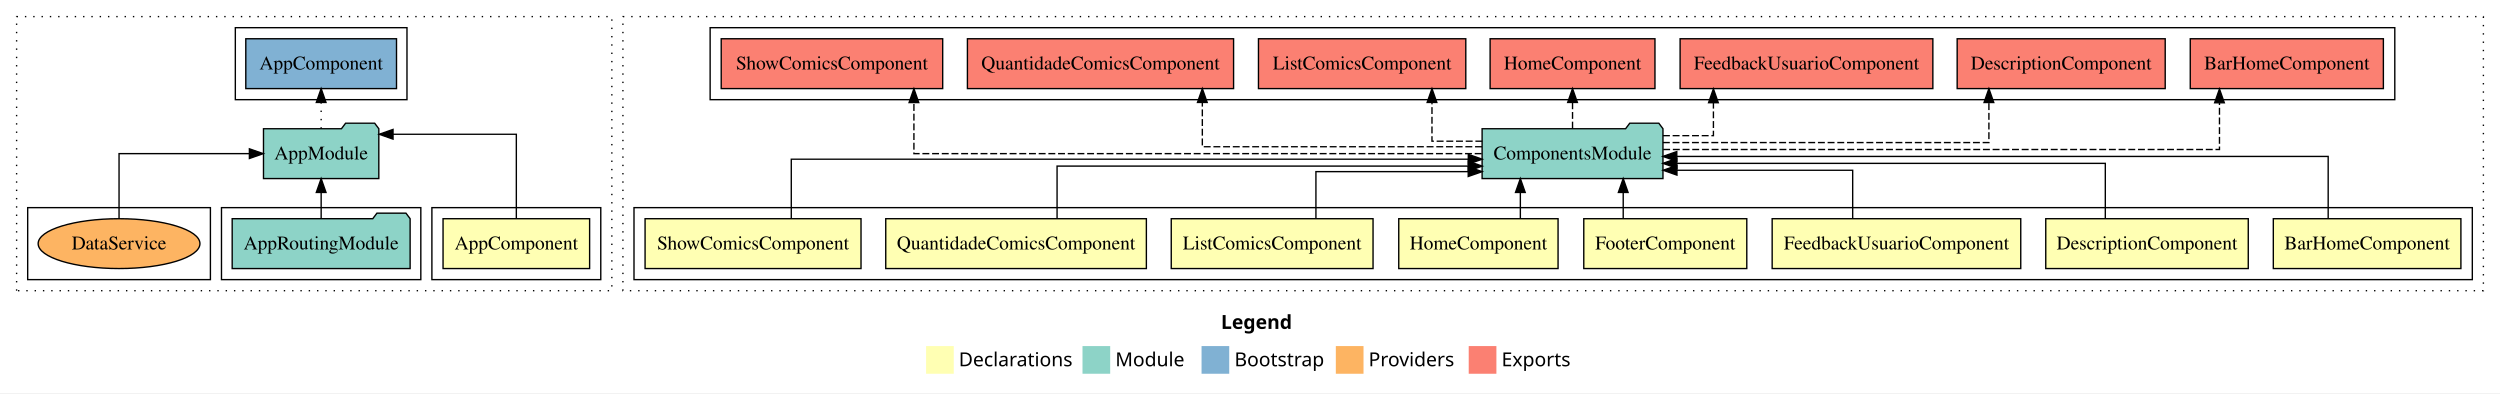
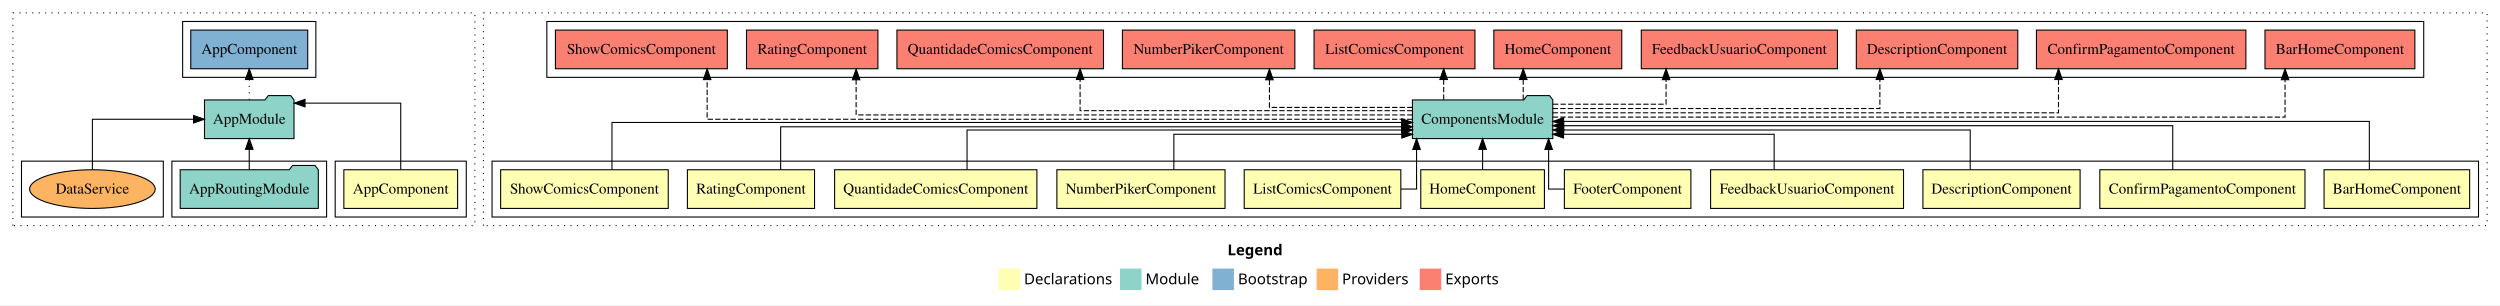
- <svg xmlns="http://www.w3.org/2000/svg" width="1806pt" height="284pt" viewBox="0.00 0.00 1806.00 284.00">
+ <svg xmlns="http://www.w3.org/2000/svg" width="2327pt" height="284pt" viewBox="0.00 0.00 2327.00 284.00">
  <g id="graph0" class="graph" transform="scale(1 1) rotate(0) translate(4 280)">
-     <polygon fill="#ffffff" stroke="transparent" points="-4,4 -4,-280 1802,-280 1802,4 -4,4" />
-     <text text-anchor="start" x="878.009" y="-42.4" font-family="sans-serif" font-weight="bold" font-size="14.00" fill="#000000">Legend</text>
-     <polygon fill="#ffffb3" stroke="transparent" points="665,-10 665,-30 685,-30 685,-10 665,-10" />
-     <text text-anchor="start" x="688.629" y="-15.4" font-family="sans-serif" font-size="14.00" fill="#000000">  Declarations</text>
-     <polygon fill="#8dd3c7" stroke="transparent" points="778,-10 778,-30 798,-30 798,-10 778,-10" />
-     <text text-anchor="start" x="801.725" y="-15.4" font-family="sans-serif" font-size="14.00" fill="#000000">  Module</text>
-     <polygon fill="#80b1d3" stroke="transparent" points="864,-10 864,-30 884,-30 884,-10 864,-10" />
-     <text text-anchor="start" x="887.781" y="-15.4" font-family="sans-serif" font-size="14.00" fill="#000000">  Bootstrap</text>
-     <polygon fill="#fdb462" stroke="transparent" points="961,-10 961,-30 981,-30 981,-10 961,-10" />
-     <text text-anchor="start" x="984.673" y="-15.4" font-family="sans-serif" font-size="14.00" fill="#000000">  Providers</text>
-     <polygon fill="#fb8072" stroke="transparent" points="1057,-10 1057,-30 1077,-30 1077,-10 1057,-10" />
-     <text text-anchor="start" x="1080.726" y="-15.4" font-family="sans-serif" font-size="14.00" fill="#000000">  Exports</text>
+     <polygon fill="#ffffff" stroke="transparent" points="-4,4 -4,-280 2323,-280 2323,4 -4,4" />
+     <text text-anchor="start" x="1138.509" y="-42.4" font-family="sans-serif" font-weight="bold" font-size="14.00" fill="#000000">Legend</text>
+     <polygon fill="#ffffb3" stroke="transparent" points="925.5,-10 925.5,-30 945.5,-30 945.5,-10 925.5,-10" />
+     <text text-anchor="start" x="949.129" y="-15.4" font-family="sans-serif" font-size="14.00" fill="#000000">  Declarations</text>
+     <polygon fill="#8dd3c7" stroke="transparent" points="1038.5,-10 1038.5,-30 1058.5,-30 1058.5,-10 1038.5,-10" />
+     <text text-anchor="start" x="1062.225" y="-15.4" font-family="sans-serif" font-size="14.00" fill="#000000">  Module</text>
+     <polygon fill="#80b1d3" stroke="transparent" points="1124.5,-10 1124.5,-30 1144.5,-30 1144.5,-10 1124.5,-10" />
+     <text text-anchor="start" x="1148.281" y="-15.4" font-family="sans-serif" font-size="14.00" fill="#000000">  Bootstrap</text>
+     <polygon fill="#fdb462" stroke="transparent" points="1221.5,-10 1221.5,-30 1241.5,-30 1241.5,-10 1221.5,-10" />
+     <text text-anchor="start" x="1245.173" y="-15.4" font-family="sans-serif" font-size="14.00" fill="#000000">  Providers</text>
+     <polygon fill="#fb8072" stroke="transparent" points="1317.5,-10 1317.5,-30 1337.5,-30 1337.5,-10 1317.5,-10" />
+     <text text-anchor="start" x="1341.226" y="-15.4" font-family="sans-serif" font-size="14.00" fill="#000000">  Exports</text>
    <g id="clust1" class="cluster">
      <polygon fill="none" stroke="#000000" stroke-dasharray="1,5" points="8,-70 8,-268 438,-268 438,-70 8,-70" />
    </g>
    <g id="clust2" class="cluster">
      <polygon fill="none" stroke="#000000" points="308,-78 308,-130 430,-130 430,-78 308,-78" />
    </g>
    <g id="clust4" class="cluster">
      <polygon fill="none" stroke="#000000" points="156,-78 156,-130 300,-130 300,-78 156,-78" />
    </g>
    <g id="clust6" class="cluster">
      <polygon fill="none" stroke="#000000" points="166,-208 166,-260 290,-260 290,-208 166,-208" />
    </g>
    <g id="clust7" class="cluster">
      <polygon fill="none" stroke="#000000" points="16,-78 16,-130 148,-130 148,-78 16,-78" />
    </g>
    <g id="clust14" class="cluster">
-       <polygon fill="none" stroke="#000000" stroke-dasharray="1,5" points="446,-70 446,-268 1790,-268 1790,-70 446,-70" />
+       <polygon fill="none" stroke="#000000" stroke-dasharray="1,5" points="446,-70 446,-268 2311,-268 2311,-70 446,-70" />
    </g>
    <g id="clust15" class="cluster">
-       <polygon fill="none" stroke="#000000" points="454,-78 454,-130 1782,-130 1782,-78 454,-78" />
-     </g>
-     <g id="clust25" class="cluster">
-       <polygon fill="none" stroke="#000000" points="509,-208 509,-260 1726,-260 1726,-208 509,-208" />
+       <polygon fill="none" stroke="#000000" points="454,-78 454,-130 2303,-130 2303,-78 454,-78" />
+     </g>
+     <g id="clust28" class="cluster">
+       <polygon fill="none" stroke="#000000" points="505,-208 505,-260 2252,-260 2252,-208 505,-208" />
    </g>
    <g id="node1" class="node">
      <polygon fill="#ffffb3" stroke="#000000" points="421.94,-122 316.06,-122 316.06,-86 421.94,-86 421.94,-122" />
      <text text-anchor="middle" x="369" y="-99.8" font-family="Times,serif" font-size="14.00" fill="#000000">AppComponent</text>
    </g>
    <g id="node2" class="node">
      <polygon fill="#8dd3c7" stroke="#000000" points="269.657,-187 266.657,-191 245.657,-191 242.657,-187 186.343,-187 186.343,-151 269.657,-151 269.657,-187" />
      <text text-anchor="middle" x="228" y="-164.8" font-family="Times,serif" font-size="14.00" fill="#000000">AppModule</text>
    </g>
    <g id="edge1" class="edge">
-       <path fill="none" stroke="#000000" d="M369,-122.323C369,-145.66 369,-183 369,-183 369,-183 279.923,-183 279.923,-183" />
-       <polygon fill="#000000" stroke="#000000" points="279.923,-179.5 269.923,-183 279.923,-186.5 279.923,-179.5" />
+       <path fill="none" stroke="#000000" d="M369,-122.153C369,-145.757 369,-184 369,-184 369,-184 279.923,-184 279.923,-184" />
+       <polygon fill="#000000" stroke="#000000" points="279.923,-180.5 269.923,-184 279.923,-187.5 279.923,-180.5" />
    </g>
    <g id="node4" class="node">
      <polygon fill="#80b1d3" stroke="#000000" points="282.439,-252 173.561,-252 173.561,-216 282.439,-216 282.439,-252" />
      <text text-anchor="middle" x="228" y="-229.8" font-family="Times,serif" font-size="14.00" fill="#000000">AppComponent </text>
    </g>
    <g id="edge3" class="edge">
      <path fill="none" stroke="#000000" stroke-dasharray="1,5" d="M228,-187.106C228,-187.106 228,-205.991 228,-205.991" />
      <polygon fill="#000000" stroke="#000000" points="224.5,-205.991 228,-215.991 231.5,-205.991 224.5,-205.991" />
    </g>
    <g id="node3" class="node">
      <polygon fill="#8dd3c7" stroke="#000000" points="292.274,-122 289.274,-126 268.274,-126 265.274,-122 163.726,-122 163.726,-86 292.274,-86 292.274,-122" />
      <text text-anchor="middle" x="228" y="-99.8" font-family="Times,serif" font-size="14.00" fill="#000000">AppRoutingModule</text>
    </g>
    <g id="edge2" class="edge">
      <path fill="none" stroke="#000000" d="M228,-122.106C228,-122.106 228,-140.991 228,-140.991" />
      <polygon fill="#000000" stroke="#000000" points="224.5,-140.991 228,-150.991 231.5,-140.991 224.5,-140.991" />
    </g>
    <g id="node5" class="node">
      <ellipse fill="#fdb462" stroke="#000000" cx="82" cy="-104" rx="58.441" ry="18" />
      <text text-anchor="middle" x="82" y="-99.8" font-family="Times,serif" font-size="14.00" fill="#000000">DataService</text>
    </g>
    <g id="edge4" class="edge">
      <path fill="none" stroke="#000000" d="M82,-122.106C82,-141.339 82,-169 82,-169 82,-169 176.162,-169 176.162,-169" />
      <polygon fill="#000000" stroke="#000000" points="176.162,-172.5 186.162,-169 176.162,-165.5 176.162,-172.5" />
    </g>
    <g id="node6" class="node">
-       <polygon fill="#ffffb3" stroke="#000000" points="1773.756,-122 1638.244,-122 1638.244,-86 1773.756,-86 1773.756,-122" />
-       <text text-anchor="middle" x="1706" y="-99.8" font-family="Times,serif" font-size="14.00" fill="#000000">BarHomeComponent</text>
+       <polygon fill="#ffffb3" stroke="#000000" points="2294.756,-122 2159.244,-122 2159.244,-86 2294.756,-86 2294.756,-122" />
+       <text text-anchor="middle" x="2227" y="-99.8" font-family="Times,serif" font-size="14.00" fill="#000000">BarHomeComponent</text>
+     </g>
+     <g id="node17" class="node">
+       <polygon fill="#8dd3c7" stroke="#000000" points="1441.327,-187 1438.327,-191 1417.327,-191 1414.327,-187 1310.673,-187 1310.673,-151 1441.327,-151 1441.327,-187" />
+       <text text-anchor="middle" x="1376" y="-164.8" font-family="Times,serif" font-size="14.00" fill="#000000">ComponentsModule</text>
+     </g>
+     <g id="edge5" class="edge">
+       <path fill="none" stroke="#000000" d="M2201.375,-122.222C2201.375,-140.828 2201.375,-167 2201.375,-167 2201.375,-167 1451.456,-167 1451.456,-167" />
+       <polygon fill="#000000" stroke="#000000" points="1451.456,-163.5 1441.456,-167 1451.456,-170.5 1451.456,-163.5" />
+     </g>
+     <g id="node7" class="node">
+       <polygon fill="#ffffb3" stroke="#000000" points="2141.479,-122 1950.521,-122 1950.521,-86 2141.479,-86 2141.479,-122" />
+       <text text-anchor="middle" x="2046" y="-99.8" font-family="Times,serif" font-size="14.00" fill="#000000">ConfirmPagamentoComponent</text>
+     </g>
+     <g id="edge6" class="edge">
+       <path fill="none" stroke="#000000" d="M2018.375,-122.022C2018.375,-139.373 2018.375,-163 2018.375,-163 2018.375,-163 1451.428,-163 1451.428,-163" />
+       <polygon fill="#000000" stroke="#000000" points="1451.428,-159.5 1441.428,-163 1451.428,-166.5 1451.428,-159.5" />
+     </g>
+     <g id="node8" class="node">
+       <polygon fill="#ffffb3" stroke="#000000" points="1932.146,-122 1785.854,-122 1785.854,-86 1932.146,-86 1932.146,-122" />
+       <text text-anchor="middle" x="1859" y="-99.8" font-family="Times,serif" font-size="14.00" fill="#000000">DescriptionComponent</text>
+     </g>
+     <g id="edge7" class="edge">
+       <path fill="none" stroke="#000000" d="M1829.875,-122.009C1829.875,-138.049 1829.875,-159 1829.875,-159 1829.875,-159 1451.513,-159 1451.513,-159" />
+       <polygon fill="#000000" stroke="#000000" points="1451.513,-155.5 1441.513,-159 1451.513,-162.5 1451.513,-155.5" />
+     </g>
+     <g id="node9" class="node">
+       <polygon fill="#ffffb3" stroke="#000000" points="1767.791,-122 1588.209,-122 1588.209,-86 1767.791,-86 1767.791,-122" />
+       <text text-anchor="middle" x="1678" y="-99.8" font-family="Times,serif" font-size="14.00" fill="#000000">FeedbackUsuarioComponent</text>
+     </g>
+     <g id="edge8" class="edge">
+       <path fill="none" stroke="#000000" d="M1647.375,-122.124C1647.375,-136.783 1647.375,-155 1647.375,-155 1647.375,-155 1451.346,-155 1451.346,-155" />
+       <polygon fill="#000000" stroke="#000000" points="1451.347,-151.5 1441.346,-155 1451.346,-158.5 1451.347,-151.5" />
+     </g>
+     <g id="node10" class="node">
+       <polygon fill="#ffffb3" stroke="#000000" points="1569.881,-122 1452.119,-122 1452.119,-86 1569.881,-86 1569.881,-122" />
+       <text text-anchor="middle" x="1511" y="-99.8" font-family="Times,serif" font-size="14.00" fill="#000000">FooterComponent</text>
+     </g>
+     <g id="edge9" class="edge">
+       <path fill="none" stroke="#000000" d="M1451.995,-104C1443.447,-104 1437.468,-104 1437.468,-104 1437.468,-104 1437.468,-140.894 1437.468,-140.894" />
+       <polygon fill="#000000" stroke="#000000" points="1433.968,-140.894 1437.468,-150.894 1440.968,-140.894 1433.968,-140.894" />
+     </g>
+     <g id="node11" class="node">
+       <polygon fill="#ffffb3" stroke="#000000" points="1433.545,-122 1318.455,-122 1318.455,-86 1433.545,-86 1433.545,-122" />
+       <text text-anchor="middle" x="1376" y="-99.8" font-family="Times,serif" font-size="14.00" fill="#000000">HomeComponent</text>
+     </g>
+     <g id="edge10" class="edge">
+       <path fill="none" stroke="#000000" d="M1376,-122.106C1376,-122.106 1376,-140.991 1376,-140.991" />
+       <polygon fill="#000000" stroke="#000000" points="1372.5,-140.991 1376,-150.991 1379.5,-140.991 1372.5,-140.991" />
+     </g>
+     <g id="node12" class="node">
+       <polygon fill="#ffffb3" stroke="#000000" points="1299.888,-122 1154.112,-122 1154.112,-86 1299.888,-86 1299.888,-122" />
+       <text text-anchor="middle" x="1227" y="-99.8" font-family="Times,serif" font-size="14.00" fill="#000000">ListComicsComponent</text>
+     </g>
+     <g id="edge11" class="edge">
+       <path fill="none" stroke="#000000" d="M1300.078,-104C1308.714,-104 1314.532,-104 1314.532,-104 1314.532,-104 1314.532,-140.894 1314.532,-140.894" />
+       <polygon fill="#000000" stroke="#000000" points="1311.032,-140.894 1314.532,-150.894 1318.032,-140.894 1311.032,-140.894" />
+     </g>
+     <g id="node13" class="node">
+       <polygon fill="#ffffb3" stroke="#000000" points="1136.253,-122 979.747,-122 979.747,-86 1136.253,-86 1136.253,-122" />
+       <text text-anchor="middle" x="1058" y="-99.8" font-family="Times,serif" font-size="14.00" fill="#000000">NumberPikerComponent</text>
+     </g>
+     <g id="edge12" class="edge">
+       <path fill="none" stroke="#000000" d="M1088.625,-122.124C1088.625,-136.783 1088.625,-155 1088.625,-155 1088.625,-155 1300.79,-155 1300.79,-155" />
+       <polygon fill="#000000" stroke="#000000" points="1300.79,-158.5 1310.79,-155 1300.79,-151.5 1300.79,-158.5" />
    </g>
    <g id="node14" class="node">
-       <polygon fill="#8dd3c7" stroke="#000000" points="1197.327,-187 1194.327,-191 1173.327,-191 1170.327,-187 1066.673,-187 1066.673,-151 1197.327,-151 1197.327,-187" />
-       <text text-anchor="middle" x="1132" y="-164.8" font-family="Times,serif" font-size="14.00" fill="#000000">ComponentsModule</text>
-     </g>
-     <g id="edge5" class="edge">
-       <path fill="none" stroke="#000000" d="M1677.875,-122.222C1677.875,-140.828 1677.875,-167 1677.875,-167 1677.875,-167 1207.303,-167 1207.303,-167" />
-       <polygon fill="#000000" stroke="#000000" points="1207.303,-163.5 1197.303,-167 1207.303,-170.5 1207.303,-163.5" />
-     </g>
-     <g id="node7" class="node">
-       <polygon fill="#ffffb3" stroke="#000000" points="1620.146,-122 1473.854,-122 1473.854,-86 1620.146,-86 1620.146,-122" />
-       <text text-anchor="middle" x="1547" y="-99.8" font-family="Times,serif" font-size="14.00" fill="#000000">DescriptionComponent</text>
-     </g>
-     <g id="edge6" class="edge">
-       <path fill="none" stroke="#000000" d="M1516.875,-122.034C1516.875,-139.06 1516.875,-162 1516.875,-162 1516.875,-162 1207.289,-162 1207.289,-162" />
-       <polygon fill="#000000" stroke="#000000" points="1207.289,-158.5 1197.289,-162 1207.289,-165.5 1207.289,-158.5" />
-     </g>
-     <g id="node8" class="node">
-       <polygon fill="#ffffb3" stroke="#000000" points="1455.791,-122 1276.209,-122 1276.209,-86 1455.791,-86 1455.791,-122" />
-       <text text-anchor="middle" x="1366" y="-99.8" font-family="Times,serif" font-size="14.00" fill="#000000">FeedbackUsuarioComponent</text>
-     </g>
-     <g id="edge7" class="edge">
-       <path fill="none" stroke="#000000" d="M1334.375,-122.24C1334.375,-137.571 1334.375,-157 1334.375,-157 1334.375,-157 1207.426,-157 1207.426,-157" />
-       <polygon fill="#000000" stroke="#000000" points="1207.426,-153.5 1197.426,-157 1207.426,-160.5 1207.426,-153.5" />
-     </g>
-     <g id="node9" class="node">
-       <polygon fill="#ffffb3" stroke="#000000" points="1257.881,-122 1140.119,-122 1140.119,-86 1257.881,-86 1257.881,-122" />
-       <text text-anchor="middle" x="1199" y="-99.8" font-family="Times,serif" font-size="14.00" fill="#000000">FooterComponent</text>
-     </g>
-     <g id="edge8" class="edge">
-       <path fill="none" stroke="#000000" d="M1168.611,-122.106C1168.611,-122.106 1168.611,-140.991 1168.611,-140.991" />
-       <polygon fill="#000000" stroke="#000000" points="1165.112,-140.991 1168.611,-150.991 1172.112,-140.991 1165.112,-140.991" />
-     </g>
-     <g id="node10" class="node">
-       <polygon fill="#ffffb3" stroke="#000000" points="1121.545,-122 1006.455,-122 1006.455,-86 1121.545,-86 1121.545,-122" />
-       <text text-anchor="middle" x="1064" y="-99.8" font-family="Times,serif" font-size="14.00" fill="#000000">HomeComponent</text>
-     </g>
-     <g id="edge9" class="edge">
-       <path fill="none" stroke="#000000" d="M1094.304,-122.106C1094.304,-122.106 1094.304,-140.991 1094.304,-140.991" />
-       <polygon fill="#000000" stroke="#000000" points="1090.804,-140.991 1094.304,-150.991 1097.804,-140.991 1090.804,-140.991" />
-     </g>
-     <g id="node11" class="node">
-       <polygon fill="#ffffb3" stroke="#000000" points="987.888,-122 842.112,-122 842.112,-86 987.888,-86 987.888,-122" />
-       <text text-anchor="middle" x="915" y="-99.8" font-family="Times,serif" font-size="14.00" fill="#000000">ListComicsComponent</text>
-     </g>
-     <g id="edge10" class="edge">
-       <path fill="none" stroke="#000000" d="M946.625,-122.187C946.625,-137.182 946.625,-156 946.625,-156 946.625,-156 1056.644,-156 1056.644,-156" />
-       <polygon fill="#000000" stroke="#000000" points="1056.644,-159.5 1066.644,-156 1056.644,-152.5 1056.644,-159.5" />
-     </g>
-     <g id="node12" class="node">
-       <polygon fill="#ffffb3" stroke="#000000" points="824.141,-122 635.859,-122 635.859,-86 824.141,-86 824.141,-122" />
-       <text text-anchor="middle" x="730" y="-99.8" font-family="Times,serif" font-size="14.00" fill="#000000">QuantidadeComicsComponent</text>
-     </g>
-     <g id="edge11" class="edge">
-       <path fill="none" stroke="#000000" d="M759.625,-122.027C759.625,-138.398 759.625,-160 759.625,-160 759.625,-160 1056.711,-160 1056.711,-160" />
-       <polygon fill="#000000" stroke="#000000" points="1056.711,-163.5 1066.711,-160 1056.711,-156.5 1056.711,-163.5" />
-     </g>
-     <g id="node13" class="node">
+       <polygon fill="#ffffb3" stroke="#000000" points="961.141,-122 772.859,-122 772.859,-86 961.141,-86 961.141,-122" />
+       <text text-anchor="middle" x="867" y="-99.8" font-family="Times,serif" font-size="14.00" fill="#000000">QuantidadeComicsComponent</text>
+     </g>
+     <g id="edge13" class="edge">
+       <path fill="none" stroke="#000000" d="M896.125,-122.009C896.125,-138.049 896.125,-159 896.125,-159 896.125,-159 1300.783,-159 1300.783,-159" />
+       <polygon fill="#000000" stroke="#000000" points="1300.783,-162.5 1310.783,-159 1300.783,-155.5 1300.783,-162.5" />
+     </g>
+     <g id="node15" class="node">
+       <polygon fill="#ffffb3" stroke="#000000" points="754.165,-122 635.835,-122 635.835,-86 754.165,-86 754.165,-122" />
+       <text text-anchor="middle" x="695" y="-99.8" font-family="Times,serif" font-size="14.00" fill="#000000">RatingComponent</text>
+     </g>
+     <g id="edge14" class="edge">
+       <path fill="none" stroke="#000000" d="M722.625,-122.034C722.625,-139.06 722.625,-162 722.625,-162 722.625,-162 1300.662,-162 1300.662,-162" />
+       <polygon fill="#000000" stroke="#000000" points="1300.662,-165.5 1310.662,-162 1300.662,-158.5 1300.662,-165.5" />
+     </g>
+     <g id="node16" class="node">
      <polygon fill="#ffffb3" stroke="#000000" points="617.999,-122 462.001,-122 462.001,-86 617.999,-86 617.999,-122" />
      <text text-anchor="middle" x="540" y="-99.8" font-family="Times,serif" font-size="14.00" fill="#000000">ShowComicsComponent</text>
    </g>
-     <g id="edge12" class="edge">
-       <path fill="none" stroke="#000000" d="M567.625,-122.302C567.625,-140.27 567.625,-165 567.625,-165 567.625,-165 1056.708,-165 1056.708,-165" />
-       <polygon fill="#000000" stroke="#000000" points="1056.708,-168.5 1066.708,-165 1056.708,-161.5 1056.708,-168.5" />
-     </g>
-     <g id="node15" class="node">
-       <polygon fill="#fb8072" stroke="#000000" points="1717.756,-252 1578.244,-252 1578.244,-216 1717.756,-216 1717.756,-252" />
-       <text text-anchor="middle" x="1648" y="-229.8" font-family="Times,serif" font-size="14.00" fill="#000000">BarHomeComponent </text>
-     </g>
-     <g id="edge13" class="edge">
-       <path fill="none" stroke="#000000" stroke-dasharray="5,2" d="M1197.475,-172C1326.095,-172 1599.347,-172 1599.347,-172 1599.347,-172 1599.347,-205.733 1599.347,-205.733" />
-       <polygon fill="#000000" stroke="#000000" points="1595.847,-205.733 1599.347,-215.733 1602.847,-205.733 1595.847,-205.733" />
-     </g>
-     <g id="node16" class="node">
-       <polygon fill="#fb8072" stroke="#000000" points="1560.145,-252 1409.855,-252 1409.855,-216 1560.145,-216 1560.145,-252" />
-       <text text-anchor="middle" x="1485" y="-229.8" font-family="Times,serif" font-size="14.00" fill="#000000">DescriptionComponent </text>
-     </g>
-     <g id="edge14" class="edge">
-       <path fill="none" stroke="#000000" stroke-dasharray="5,2" d="M1197.266,-177C1285.73,-177 1432.786,-177 1432.786,-177 1432.786,-177 1432.786,-205.965 1432.786,-205.965" />
-       <polygon fill="#000000" stroke="#000000" points="1429.286,-205.965 1432.786,-215.965 1436.286,-205.965 1429.286,-205.965" />
-     </g>
-     <g id="node17" class="node">
-       <polygon fill="#fb8072" stroke="#000000" points="1392.291,-252 1209.709,-252 1209.709,-216 1392.291,-216 1392.291,-252" />
-       <text text-anchor="middle" x="1301" y="-229.8" font-family="Times,serif" font-size="14.00" fill="#000000">FeedbackUsuarioComponent </text>
-     </g>
    <g id="edge15" class="edge">
-       <path fill="none" stroke="#000000" stroke-dasharray="5,2" d="M1197.318,-182C1217.137,-182 1233.773,-182 1233.773,-182 1233.773,-182 1233.773,-205.813 1233.773,-205.813" />
-       <polygon fill="#000000" stroke="#000000" points="1230.273,-205.813 1233.773,-215.813 1237.273,-205.813 1230.273,-205.813" />
+       <path fill="none" stroke="#000000" d="M565.625,-122.267C565.625,-140.555 565.625,-166 565.625,-166 565.625,-166 1300.712,-166 1300.712,-166" />
+       <polygon fill="#000000" stroke="#000000" points="1300.712,-169.5 1310.712,-166 1300.712,-162.5 1300.712,-169.5" />
    </g>
    <g id="node18" class="node">
-       <polygon fill="#fb8072" stroke="#000000" points="1191.544,-252 1072.456,-252 1072.456,-216 1191.544,-216 1191.544,-252" />
-       <text text-anchor="middle" x="1132" y="-229.8" font-family="Times,serif" font-size="14.00" fill="#000000">HomeComponent </text>
+       <polygon fill="#fb8072" stroke="#000000" points="2243.756,-252 2104.244,-252 2104.244,-216 2243.756,-216 2243.756,-252" />
+       <text text-anchor="middle" x="2174" y="-229.8" font-family="Times,serif" font-size="14.00" fill="#000000">BarHomeComponent </text>
    </g>
    <g id="edge16" class="edge">
-       <path fill="none" stroke="#000000" stroke-dasharray="5,2" d="M1132,-187.106C1132,-187.106 1132,-205.991 1132,-205.991" />
-       <polygon fill="#000000" stroke="#000000" points="1128.5,-205.991 1132,-215.991 1135.5,-205.991 1128.5,-205.991" />
+       <path fill="none" stroke="#000000" stroke-dasharray="5,2" d="M1441.304,-171C1623.299,-171 2122.931,-171 2122.931,-171 2122.931,-171 2122.931,-205.778 2122.931,-205.778" />
+       <polygon fill="#000000" stroke="#000000" points="2119.431,-205.778 2122.931,-215.778 2126.431,-205.778 2119.431,-205.778" />
    </g>
    <g id="node19" class="node">
-       <polygon fill="#fb8072" stroke="#000000" points="1054.888,-252 905.112,-252 905.112,-216 1054.888,-216 1054.888,-252" />
-       <text text-anchor="middle" x="980" y="-229.8" font-family="Times,serif" font-size="14.00" fill="#000000">ListComicsComponent </text>
+       <polygon fill="#fb8072" stroke="#000000" points="2086.48,-252 1891.52,-252 1891.52,-216 2086.48,-216 2086.48,-252" />
+       <text text-anchor="middle" x="1989" y="-229.8" font-family="Times,serif" font-size="14.00" fill="#000000">ConfirmPagamentoComponent </text>
    </g>
    <g id="edge17" class="edge">
-       <path fill="none" stroke="#000000" stroke-dasharray="5,2" d="M1066.832,-178C1047.058,-178 1030.461,-178 1030.461,-178 1030.461,-178 1030.461,-205.973 1030.461,-205.973" />
-       <polygon fill="#000000" stroke="#000000" points="1026.961,-205.973 1030.461,-215.973 1033.961,-205.973 1026.961,-205.973" />
+       <path fill="none" stroke="#000000" stroke-dasharray="5,2" d="M1441.193,-175C1584.049,-175 1912.042,-175 1912.042,-175 1912.042,-175 1912.042,-205.977 1912.042,-205.977" />
+       <polygon fill="#000000" stroke="#000000" points="1908.542,-205.977 1912.042,-215.977 1915.542,-205.977 1908.542,-205.977" />
    </g>
    <g id="node20" class="node">
-       <polygon fill="#fb8072" stroke="#000000" points="887.141,-252 694.859,-252 694.859,-216 887.141,-216 887.141,-252" />
-       <text text-anchor="middle" x="791" y="-229.8" font-family="Times,serif" font-size="14.00" fill="#000000">QuantidadeComicsComponent </text>
+       <polygon fill="#fb8072" stroke="#000000" points="1874.145,-252 1723.855,-252 1723.855,-216 1874.145,-216 1874.145,-252" />
+       <text text-anchor="middle" x="1799" y="-229.8" font-family="Times,serif" font-size="14.00" fill="#000000">DescriptionComponent </text>
    </g>
    <g id="edge18" class="edge">
-       <path fill="none" stroke="#000000" stroke-dasharray="5,2" d="M1066.578,-174C987.403,-174 864.563,-174 864.563,-174 864.563,-174 864.563,-205.998 864.563,-205.998" />
-       <polygon fill="#000000" stroke="#000000" points="861.063,-205.998 864.563,-215.998 868.063,-205.998 861.063,-205.998" />
+       <path fill="none" stroke="#000000" stroke-dasharray="5,2" d="M1441.259,-179C1547.418,-179 1745.786,-179 1745.786,-179 1745.786,-179 1745.786,-205.991 1745.786,-205.991" />
+       <polygon fill="#000000" stroke="#000000" points="1742.286,-205.991 1745.786,-215.991 1749.286,-205.991 1742.286,-205.991" />
    </g>
    <g id="node21" class="node">
-       <polygon fill="#fb8072" stroke="#000000" points="676.999,-252 517.001,-252 517.001,-216 676.999,-216 676.999,-252" />
-       <text text-anchor="middle" x="597" y="-229.8" font-family="Times,serif" font-size="14.00" fill="#000000">ShowComicsComponent </text>
+       <polygon fill="#fb8072" stroke="#000000" points="1706.291,-252 1523.709,-252 1523.709,-216 1706.291,-216 1706.291,-252" />
+       <text text-anchor="middle" x="1615" y="-229.8" font-family="Times,serif" font-size="14.00" fill="#000000">FeedbackUsuarioComponent </text>
    </g>
    <g id="edge19" class="edge">
-       <path fill="none" stroke="#000000" stroke-dasharray="5,2" d="M1066.344,-169C935.823,-169 656.214,-169 656.214,-169 656.214,-169 656.214,-205.894 656.214,-205.894" />
-       <polygon fill="#000000" stroke="#000000" points="652.715,-205.894 656.214,-215.894 659.715,-205.894 652.715,-205.894" />
+       <path fill="none" stroke="#000000" stroke-dasharray="5,2" d="M1441.537,-183C1489.696,-183 1546.773,-183 1546.773,-183 1546.773,-183 1546.773,-205.876 1546.773,-205.876" />
+       <polygon fill="#000000" stroke="#000000" points="1543.273,-205.876 1546.773,-215.876 1550.273,-205.876 1543.273,-205.876" />
+     </g>
+     <g id="node22" class="node">
+       <polygon fill="#fb8072" stroke="#000000" points="1505.544,-252 1386.456,-252 1386.456,-216 1505.544,-216 1505.544,-252" />
+       <text text-anchor="middle" x="1446" y="-229.8" font-family="Times,serif" font-size="14.00" fill="#000000">HomeComponent </text>
+     </g>
+     <g id="edge20" class="edge">
+       <path fill="none" stroke="#000000" stroke-dasharray="5,2" d="M1413.821,-187.106C1413.821,-187.106 1413.821,-205.991 1413.821,-205.991" />
+       <polygon fill="#000000" stroke="#000000" points="1410.321,-205.991 1413.821,-215.991 1417.321,-205.991 1410.321,-205.991" />
+     </g>
+     <g id="node23" class="node">
+       <polygon fill="#fb8072" stroke="#000000" points="1368.888,-252 1219.112,-252 1219.112,-216 1368.888,-216 1368.888,-252" />
+       <text text-anchor="middle" x="1294" y="-229.8" font-family="Times,serif" font-size="14.00" fill="#000000">ListComicsComponent </text>
+     </g>
+     <g id="edge21" class="edge">
+       <path fill="none" stroke="#000000" stroke-dasharray="5,2" d="M1339.765,-187.106C1339.765,-187.106 1339.765,-205.991 1339.765,-205.991" />
+       <polygon fill="#000000" stroke="#000000" points="1336.265,-205.991 1339.765,-215.991 1343.265,-205.991 1336.265,-205.991" />
+     </g>
+     <g id="node24" class="node">
+       <polygon fill="#fb8072" stroke="#000000" points="1201.253,-252 1040.747,-252 1040.747,-216 1201.253,-216 1201.253,-252" />
+       <text text-anchor="middle" x="1121" y="-229.8" font-family="Times,serif" font-size="14.00" fill="#000000">NumberPikerComponent </text>
+     </g>
+     <g id="edge22" class="edge">
+       <path fill="none" stroke="#000000" stroke-dasharray="5,2" d="M1310.759,-180C1252.93,-180 1177.591,-180 1177.591,-180 1177.591,-180 1177.591,-205.718 1177.591,-205.718" />
+       <polygon fill="#000000" stroke="#000000" points="1174.091,-205.718 1177.591,-215.718 1181.091,-205.718 1174.091,-205.718" />
+     </g>
+     <g id="node25" class="node">
+       <polygon fill="#fb8072" stroke="#000000" points="1023.141,-252 830.859,-252 830.859,-216 1023.141,-216 1023.141,-252" />
+       <text text-anchor="middle" x="927" y="-229.8" font-family="Times,serif" font-size="14.00" fill="#000000">QuantidadeComicsComponent </text>
+     </g>
+     <g id="edge23" class="edge">
+       <path fill="none" stroke="#000000" stroke-dasharray="5,2" d="M1310.74,-177C1203.4,-177 1001.347,-177 1001.347,-177 1001.347,-177 1001.347,-205.965 1001.347,-205.965" />
+       <polygon fill="#000000" stroke="#000000" points="997.847,-205.965 1001.347,-215.965 1004.847,-205.965 997.847,-205.965" />
+     </g>
+     <g id="node26" class="node">
+       <polygon fill="#fb8072" stroke="#000000" points="813.165,-252 690.835,-252 690.835,-216 813.165,-216 813.165,-252" />
+       <text text-anchor="middle" x="752" y="-229.8" font-family="Times,serif" font-size="14.00" fill="#000000">RatingComponent </text>
+     </g>
+     <g id="edge24" class="edge">
+       <path fill="none" stroke="#000000" stroke-dasharray="5,2" d="M1310.806,-173C1158.643,-173 792.881,-173 792.881,-173 792.881,-173 792.881,-205.698 792.881,-205.698" />
+       <polygon fill="#000000" stroke="#000000" points="789.381,-205.698 792.881,-215.698 796.381,-205.698 789.381,-205.698" />
+     </g>
+     <g id="node27" class="node">
+       <polygon fill="#fb8072" stroke="#000000" points="672.999,-252 513.001,-252 513.001,-216 672.999,-216 672.999,-252" />
+       <text text-anchor="middle" x="593" y="-229.8" font-family="Times,serif" font-size="14.00" fill="#000000">ShowComicsComponent </text>
+     </g>
+     <g id="edge25" class="edge">
+       <path fill="none" stroke="#000000" stroke-dasharray="5,2" d="M1310.673,-169C1132.997,-169 654.208,-169 654.208,-169 654.208,-169 654.208,-205.894 654.208,-205.894" />
+       <polygon fill="#000000" stroke="#000000" points="650.708,-205.894 654.208,-215.894 657.708,-205.894 650.708,-205.894" />
    </g>
  </g>
</svg>
